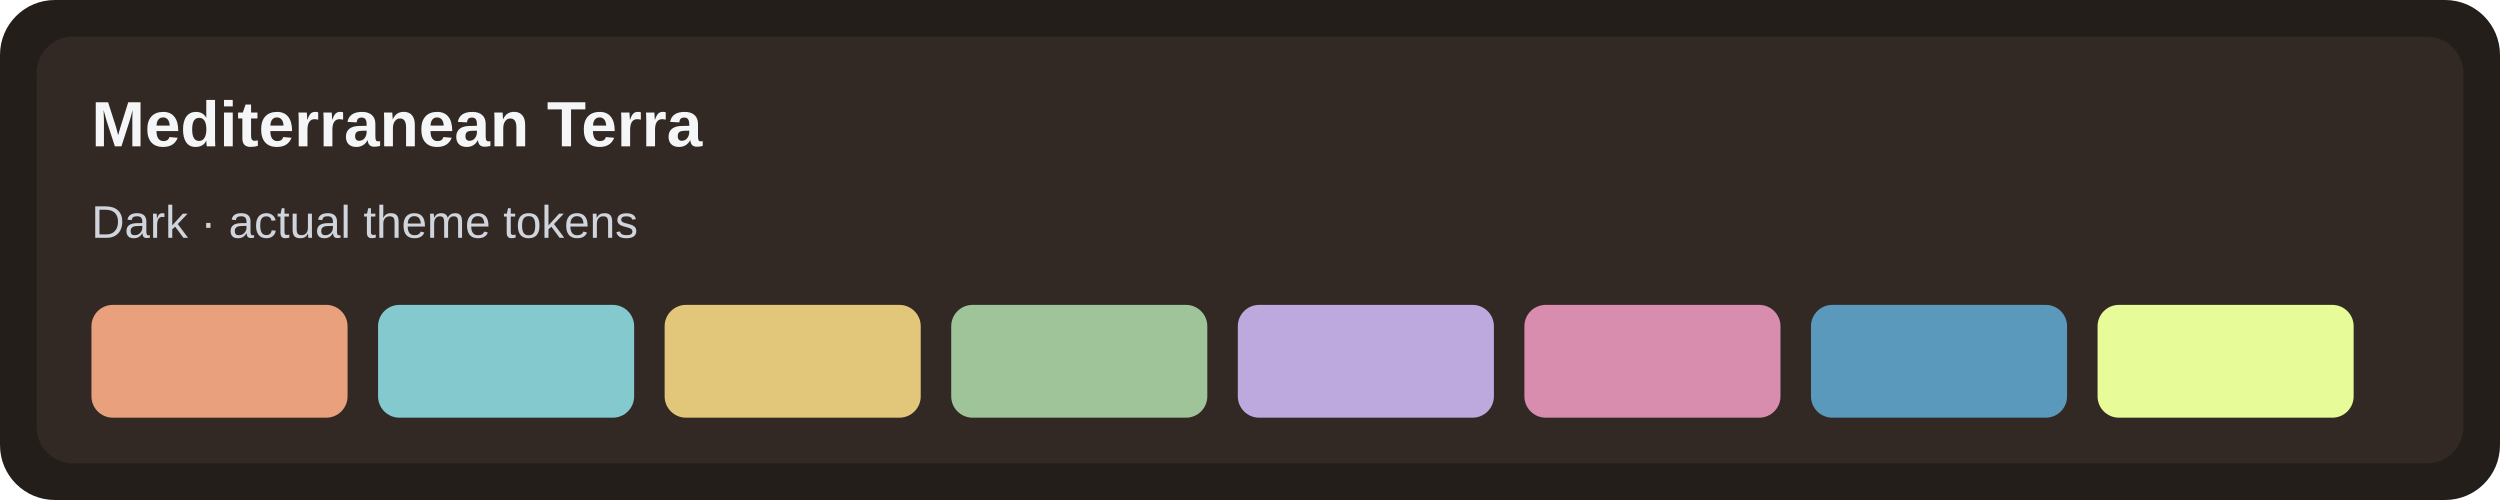
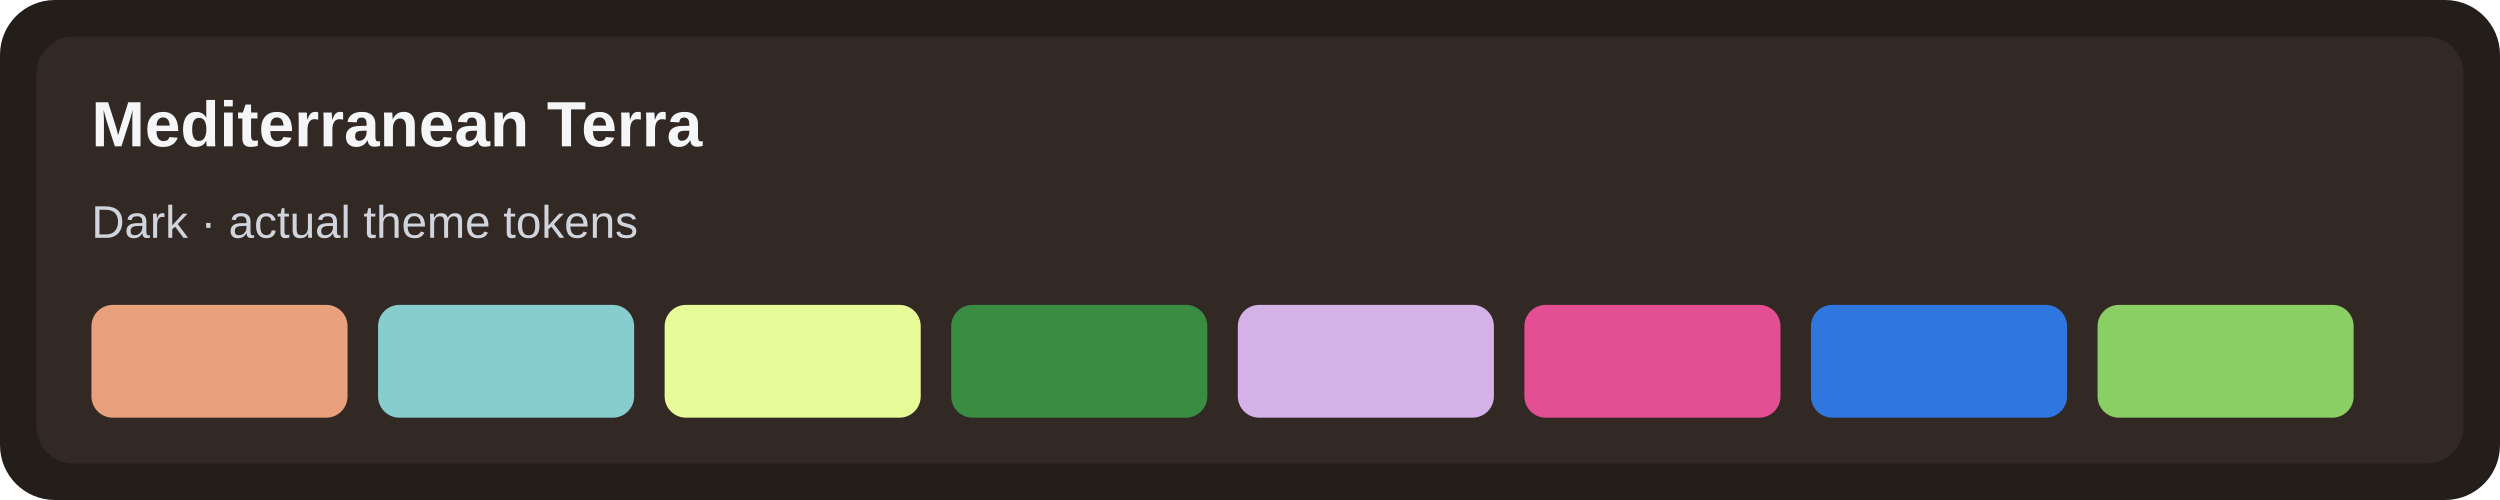
<svg xmlns="http://www.w3.org/2000/svg" width="820" height="164" viewBox="0 0 820 164">
  <rect width="820" height="164" rx="18" fill="#241E1B" />
  <rect x="12" y="12" width="796" height="140" rx="12" fill="#322824" />
  <text x="30" y="48" fill="#F4F6F8" font-family="Segoe UI,Arial,sans-serif" font-size="21" font-weight="650">Mediterranean Terra</text>
  <text x="30" y="78" fill="#D0D4DC" font-family="Segoe UI,Arial,sans-serif" font-size="15">Dark · actual theme tokens</text>
  <rect x="30" y="100" width="84" height="37" rx="7" fill="#E8A17C" />
-   <rect x="124" y="100" width="84" height="37" rx="7" fill="#83C9CD" />
-   <rect x="218" y="100" width="84" height="37" rx="7" fill="#E2C77B" />
-   <rect x="312" y="100" width="84" height="37" rx="7" fill="#9FC49A" />
-   <rect x="406" y="100" width="84" height="37" rx="7" fill="#BEA9DF" />
-   <rect x="500" y="100" width="84" height="37" rx="7" fill="#D98DAE" />
-   <rect x="594" y="100" width="84" height="37" rx="7" fill="#5B99BC" />
-   <rect x="688" y="100" width="84" height="37" rx="7" fill="#E7FB98" />
+   <rect x="124" y="100" width="84" height="37" rx="7" fill="#88CDCD" />
+   <rect x="218" y="100" width="84" height="37" rx="7" fill="#E7FB98" />
+   <rect x="312" y="100" width="84" height="37" rx="7" fill="#3B8C43" />
+   <rect x="406" y="100" width="84" height="37" rx="7" fill="#D4B1E7" />
+   <rect x="500" y="100" width="84" height="37" rx="7" fill="#E34F92" />
+   <rect x="594" y="100" width="84" height="37" rx="7" fill="#3076DF" />
+   <rect x="688" y="100" width="84" height="37" rx="7" fill="#89CF63" />
</svg>
